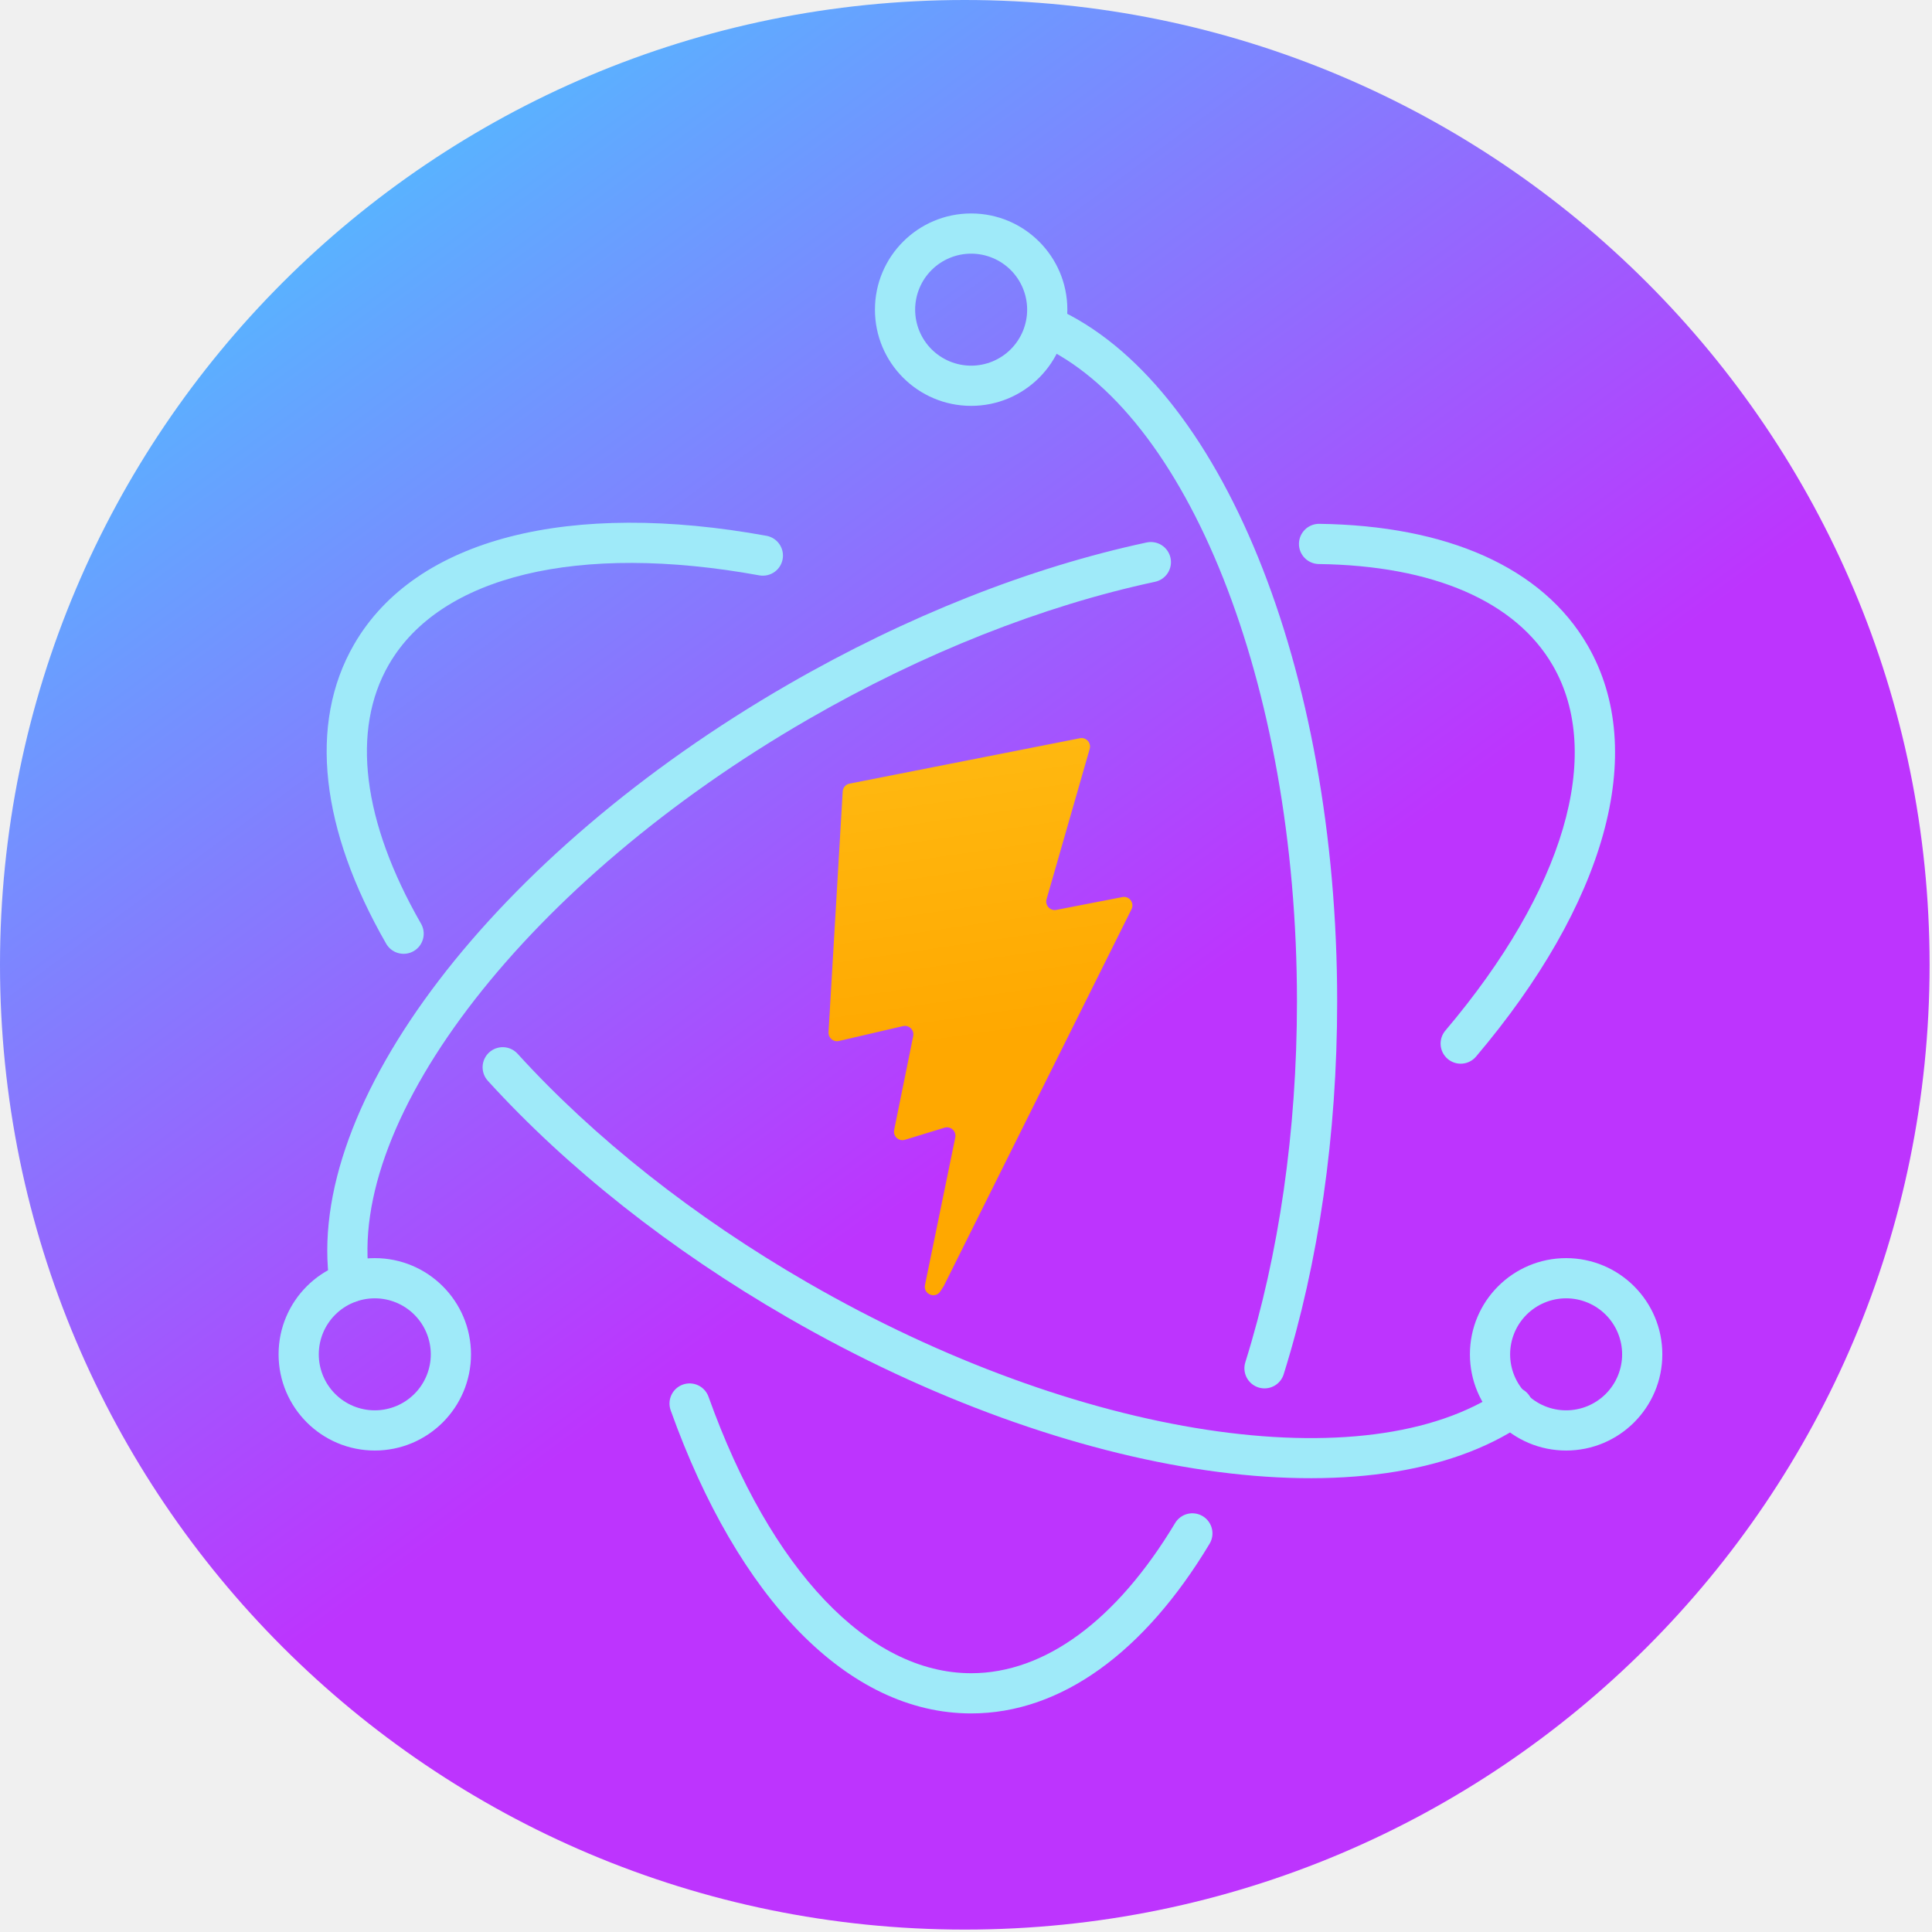
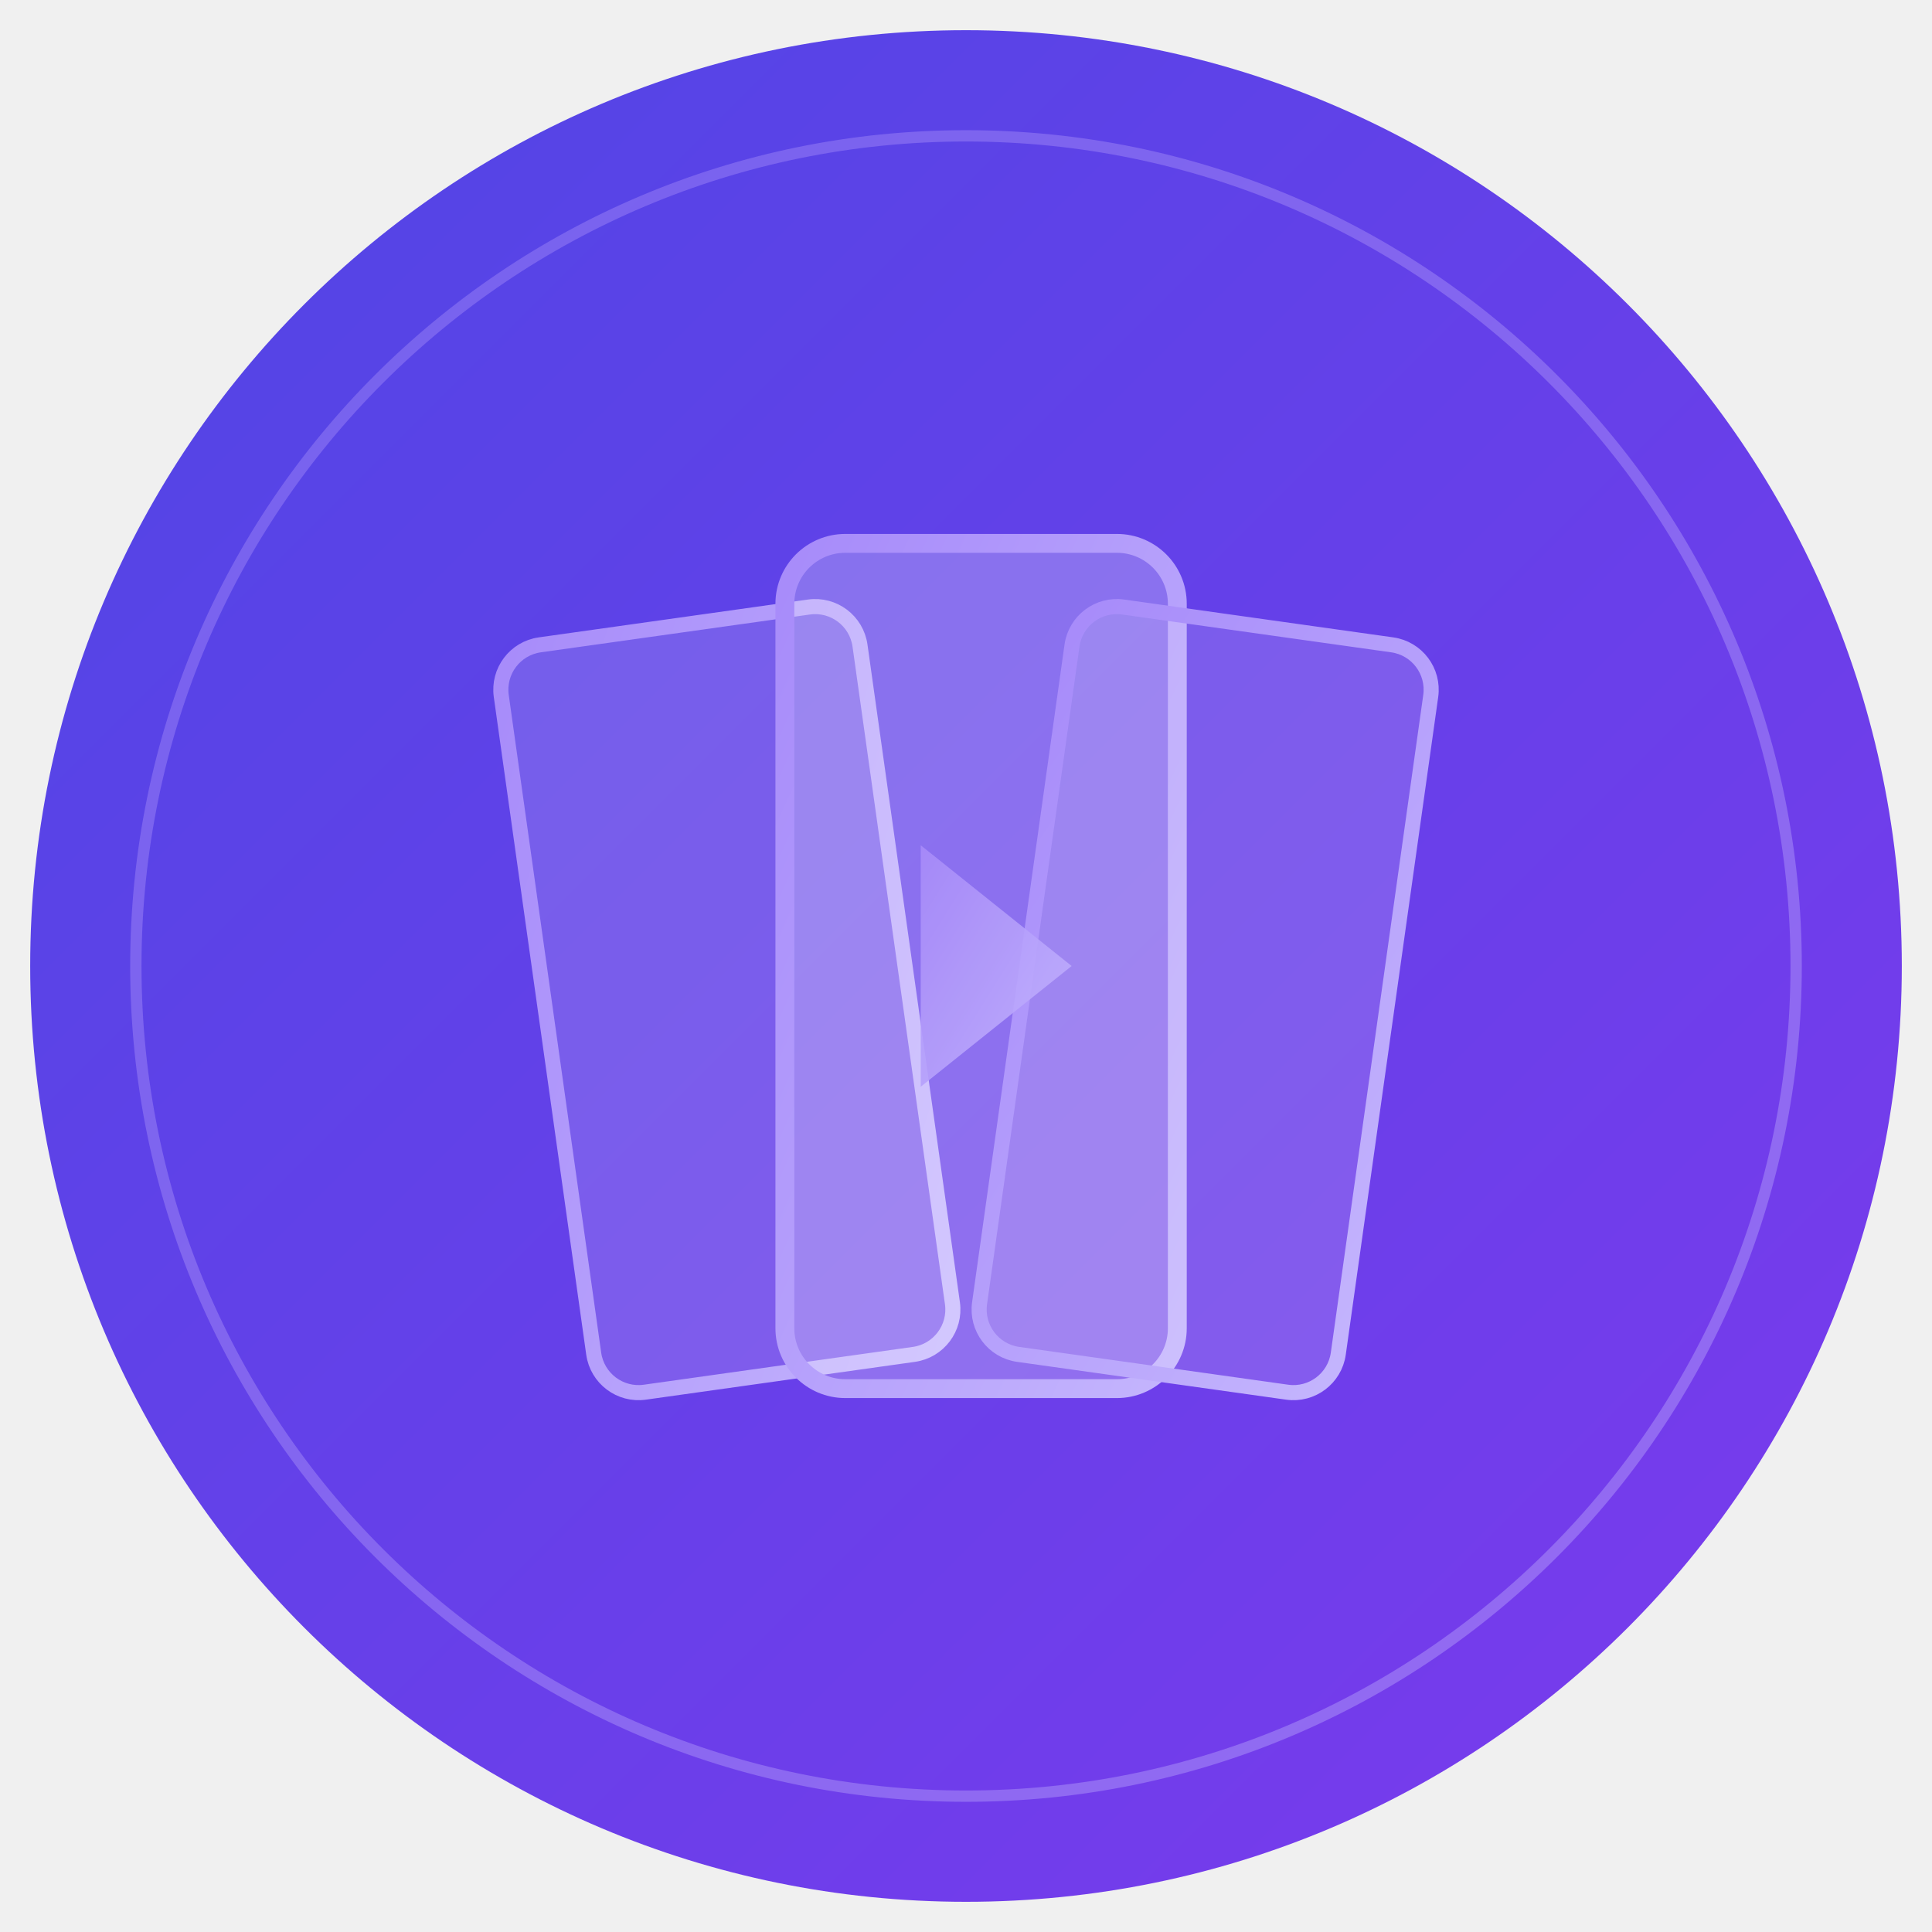
- <svg xmlns="http://www.w3.org/2000/svg" width="534" height="534" viewBox="0 0 534 534" fill="none">
-   <path d="M266.667 533.333C413.943 533.333 533.333 413.943 533.333 266.667C533.333 119.391 413.943 0 266.667 0C119.391 0 0 119.391 0 266.667C0 413.943 119.391 533.333 266.667 533.333Z" fill="url(#paint0_linear)" />
-   <path d="M408.012 291.99C443.487 250.081 455.873 207.931 438.835 178.423C426.3 156.708 399.798 145.244 364.575 144.785C363.115 144.788 361.715 145.364 360.677 146.39C359.639 147.417 359.046 148.81 359.027 150.27C359.008 151.729 359.565 153.138 360.576 154.191C361.587 155.243 362.972 155.856 364.431 155.896C396.108 156.308 418.942 166.185 429.215 183.979C443.365 208.49 432.319 246.077 399.531 284.81C399.05 285.366 398.684 286.011 398.454 286.709C398.224 287.408 398.135 288.144 398.192 288.877C398.249 289.61 398.45 290.324 398.785 290.978C399.12 291.632 399.581 292.214 400.142 292.689C400.703 293.163 401.352 293.522 402.053 293.744C402.753 293.966 403.491 294.047 404.223 293.982C404.955 293.917 405.667 293.708 406.317 293.366C406.968 293.023 407.544 292.556 408.012 291.99ZM316.844 149.958C284.769 156.831 250.627 170.269 217.84 189.198C136.71 236.037 83.787 305.106 91.137 355.187C91.235 355.916 91.477 356.618 91.849 357.253C92.22 357.888 92.713 358.442 93.301 358.885C93.888 359.327 94.557 359.649 95.27 359.831C95.982 360.013 96.724 360.051 97.451 359.944C98.179 359.837 98.878 359.587 99.508 359.208C100.138 358.829 100.687 358.329 101.122 357.736C101.558 357.144 101.871 356.47 102.044 355.756C102.217 355.041 102.247 354.299 102.131 353.573C95.604 309.106 145.771 243.637 223.396 198.821C255.202 180.456 288.26 167.446 319.171 160.823C319.894 160.68 320.582 160.395 321.194 159.984C321.806 159.573 322.33 159.044 322.736 158.429C323.142 157.813 323.421 157.123 323.557 156.398C323.693 155.673 323.684 154.929 323.529 154.208C323.375 153.487 323.078 152.804 322.657 152.199C322.236 151.593 321.699 151.078 321.077 150.682C320.455 150.287 319.76 150.019 319.033 149.895C318.306 149.771 317.562 149.792 316.844 149.958V149.958Z" fill="#9feaf9" />
-   <path d="M211.933 148.108C157.756 138.242 114.919 148.569 97.846 178.14C85.106 200.206 88.748 229.462 106.679 260.735C107.033 261.385 107.513 261.957 108.092 262.419C108.67 262.88 109.334 263.221 110.046 263.423C110.758 263.624 111.503 263.681 112.237 263.59C112.971 263.5 113.68 263.264 114.322 262.896C114.963 262.528 115.525 262.035 115.974 261.447C116.423 260.859 116.75 260.188 116.936 259.472C117.121 258.755 117.162 258.01 117.056 257.277C116.95 256.545 116.698 255.842 116.317 255.208C100.167 227.037 97.023 201.79 107.469 183.696C121.652 159.131 159.86 149.919 209.942 159.04C211.381 159.279 212.856 158.943 214.05 158.104C215.243 157.265 216.059 155.99 216.32 154.555C216.582 153.119 216.268 151.639 215.448 150.433C214.627 149.227 213.364 148.392 211.933 148.108Z" fill="#9feaf9" />
-   <path d="M298.488 204.045L234.806 216.594C233.76 216.8 232.985 217.692 232.922 218.763L229.004 285.297C228.912 286.864 230.343 288.081 231.864 287.728L249.594 283.613C251.253 283.228 252.752 284.698 252.411 286.375L247.143 312.315C246.789 314.061 248.419 315.554 250.114 315.036L261.065 311.69C262.762 311.172 264.394 312.669 264.035 314.416L255.664 355.162C255.14 357.711 258.511 359.101 259.917 356.916L260.856 355.456L312.747 251.312C313.616 249.569 312.117 247.58 310.213 247.95L291.963 251.492C290.248 251.824 288.789 250.218 289.273 248.531L301.184 207.005C301.669 205.315 300.205 203.707 298.488 204.045Z" fill="url(#paint1_linear)" />
-   <path d="M217.677 364.14C185.219 345.402 156.758 322.821 134.852 298.748C134.358 298.209 133.975 297.577 133.725 296.89C133.475 296.202 133.363 295.472 133.396 294.742C133.429 294.011 133.606 293.294 133.917 292.632C134.228 291.97 134.666 291.375 135.207 290.883C135.748 290.391 136.381 290.01 137.07 289.763C137.758 289.516 138.489 289.407 139.219 289.443C139.95 289.479 140.666 289.658 141.327 289.972C141.988 290.285 142.581 290.726 143.071 291.269C164.185 314.473 191.746 336.34 223.233 354.519C298.527 397.99 378.002 409.51 414.906 384.348C415.508 383.922 416.189 383.619 416.91 383.459C417.63 383.299 418.375 383.284 419.101 383.414C419.827 383.545 420.52 383.819 421.139 384.22C421.758 384.622 422.291 385.142 422.707 385.752C423.123 386.362 423.413 387.048 423.56 387.771C423.708 388.494 423.71 389.239 423.567 389.963C423.424 390.686 423.137 391.374 422.725 391.986C422.313 392.598 421.783 393.122 421.167 393.527C379.933 421.642 296.267 409.515 217.677 364.14Z" fill="#9feaf9" />
-   <path d="M185.408 389.906C203.958 441.698 234.302 473.587 268.423 473.587C293.308 473.587 316.331 456.623 334.285 426.758C334.674 426.133 334.934 425.436 335.051 424.709C335.168 423.982 335.139 423.239 334.967 422.523C334.794 421.807 334.481 421.133 334.045 420.539C333.609 419.945 333.06 419.444 332.428 419.065C331.797 418.685 331.097 418.435 330.368 418.329C329.639 418.222 328.897 418.262 328.184 418.445C327.47 418.628 326.8 418.951 326.213 419.396C325.626 419.84 325.133 420.397 324.762 421.033C308.627 447.873 288.808 462.475 268.423 462.475C240.079 462.475 213.015 434.033 195.871 386.162C195.636 385.461 195.264 384.814 194.776 384.259C194.288 383.704 193.694 383.252 193.029 382.929C192.364 382.606 191.641 382.419 190.903 382.379C190.165 382.339 189.426 382.447 188.73 382.696C188.034 382.945 187.395 383.331 186.85 383.83C186.304 384.329 185.864 384.932 185.555 385.604C185.246 386.275 185.074 387.001 185.049 387.74C185.024 388.479 185.147 389.215 185.41 389.906H185.408ZM354.829 379.775C364.433 349.092 369.59 313.696 369.59 276.81C369.59 184.771 337.375 105.429 291.492 85.056C290.151 84.495 288.644 84.481 287.294 85.017C285.943 85.554 284.857 86.598 284.267 87.927C283.677 89.255 283.631 90.761 284.139 92.123C284.647 93.484 285.668 94.593 286.983 95.21C327.906 113.383 358.477 188.681 358.477 276.81C358.477 312.596 353.483 346.873 344.227 376.456C343.997 377.156 343.908 377.894 343.966 378.628C344.024 379.362 344.227 380.077 344.564 380.732C344.901 381.387 345.364 381.968 345.928 382.442C346.491 382.917 347.143 383.274 347.846 383.494C348.549 383.714 349.288 383.792 350.021 383.724C350.754 383.655 351.467 383.442 352.117 383.096C352.767 382.75 353.341 382.278 353.807 381.708C354.273 381.138 354.621 380.481 354.831 379.775H354.829ZM459.462 374.333C459.462 359.648 447.558 347.744 432.873 347.744C418.187 347.744 406.283 359.648 406.283 374.333C406.283 389.019 418.187 400.923 432.873 400.923C447.558 400.923 459.462 389.019 459.462 374.333ZM448.352 374.333C448.352 376.366 447.952 378.379 447.174 380.257C446.396 382.135 445.256 383.841 443.818 385.279C442.381 386.716 440.674 387.856 438.796 388.634C436.918 389.412 434.906 389.812 432.873 389.812C430.84 389.812 428.827 389.412 426.949 388.634C425.071 387.856 423.365 386.716 421.927 385.279C420.49 383.841 419.35 382.135 418.572 380.257C417.794 378.379 417.394 376.366 417.394 374.333C417.394 370.228 419.025 366.291 421.927 363.388C424.83 360.485 428.768 358.854 432.873 358.854C436.978 358.854 440.915 360.485 443.818 363.388C446.721 366.291 448.352 370.228 448.352 374.333ZM103.59 400.923C118.277 400.923 130.181 389.019 130.181 374.333C130.181 359.648 118.275 347.744 103.59 347.744C88.906 347.744 77 359.648 77 374.333C77 389.019 88.906 400.923 103.59 400.923ZM103.59 389.812C99.484 389.812 95.547 388.182 92.644 385.279C89.741 382.376 88.11 378.439 88.11 374.333C88.11 370.228 89.741 366.291 92.644 363.388C95.547 360.485 99.484 358.854 103.59 358.854C107.695 358.854 111.632 360.485 114.535 363.388C117.438 366.291 119.069 370.228 119.069 374.333C119.069 378.439 117.438 382.376 114.535 385.279C111.632 388.182 107.695 389.812 103.59 389.812Z" fill="#9feaf9" />
-   <path d="M268.423 112.179C283.108 112.179 295.013 100.275 295.013 85.59C295.013 70.904 283.108 59 268.423 59C253.738 59 241.833 70.904 241.833 85.59C241.833 100.275 253.738 112.179 268.423 112.179ZM268.423 101.069C264.318 101.069 260.38 99.438 257.478 96.535C254.575 93.632 252.944 89.695 252.944 85.59C252.944 81.484 254.575 77.547 257.478 74.644C260.38 71.741 264.318 70.11 268.423 70.11C272.528 70.11 276.465 71.741 279.368 74.644C282.271 77.547 283.902 81.484 283.902 85.59C283.902 89.695 282.271 93.632 279.368 96.535C276.465 99.438 272.528 101.069 268.423 101.069Z" fill="#9feaf9" />
+ <svg xmlns="http://www.w3.org/2000/svg" viewBox="0 0 256 256" fill="none">
  <defs>
-     <linearGradient id="paint0_linear" x1="6" y1="33" x2="235" y2="344" gradientUnits="userSpaceOnUse">
-       <stop stop-color="#41D1FF" />
-       <stop offset="1" stop-color="#BD34FE" />
+     <linearGradient id="bg" x1="0" y1="0" x2="1" y2="1">
+       <stop offset="0%" stop-color="#4F46E5" />
+       <stop offset="100%" stop-color="#7C3AED" />
    </linearGradient>
-     <linearGradient id="paint1_linear" x1="194.651" y1="8.818" x2="236.076" y2="292.989" gradientUnits="userSpaceOnUse">
-       <stop stop-color="#FFEA83" />
-       <stop offset="0.083" stop-color="#FFDD35" />
-       <stop offset="1" stop-color="#FFA800" />
+     <linearGradient id="frame" x1="0" y1="0" x2="1" y2="1">
+       <stop offset="0%" stop-color="#A78BFA" />
+       <stop offset="100%" stop-color="#C4B5FD" />
    </linearGradient>
  </defs>
+   <circle cx="128" cy="128" r="124" fill="url(#bg)" />
+   <circle cx="128" cy="128" r="110" fill="none" stroke="url(#frame)" stroke-width="1.5" opacity="0.4" />
+   <g transform="translate(128,128)">
+     <rect x="-56" y="-50" width="48" height="100" rx="6" fill="#fff" fill-opacity="0.15" stroke="url(#frame)" stroke-width="2" transform="rotate(-8)" />
+     <rect x="-24" y="-56" width="52" height="112" rx="8" fill="#fff" fill-opacity="0.25" stroke="url(#frame)" stroke-width="2.5" transform="rotate(0)" />
+     <rect x="8" y="-50" width="48" height="100" rx="6" fill="#fff" fill-opacity="0.15" stroke="url(#frame)" stroke-width="2" transform="rotate(8)" />
+     <polygon points="-6,-16 -6,16 14,0" fill="url(#frame)" opacity="0.9" />
+   </g>
</svg>
